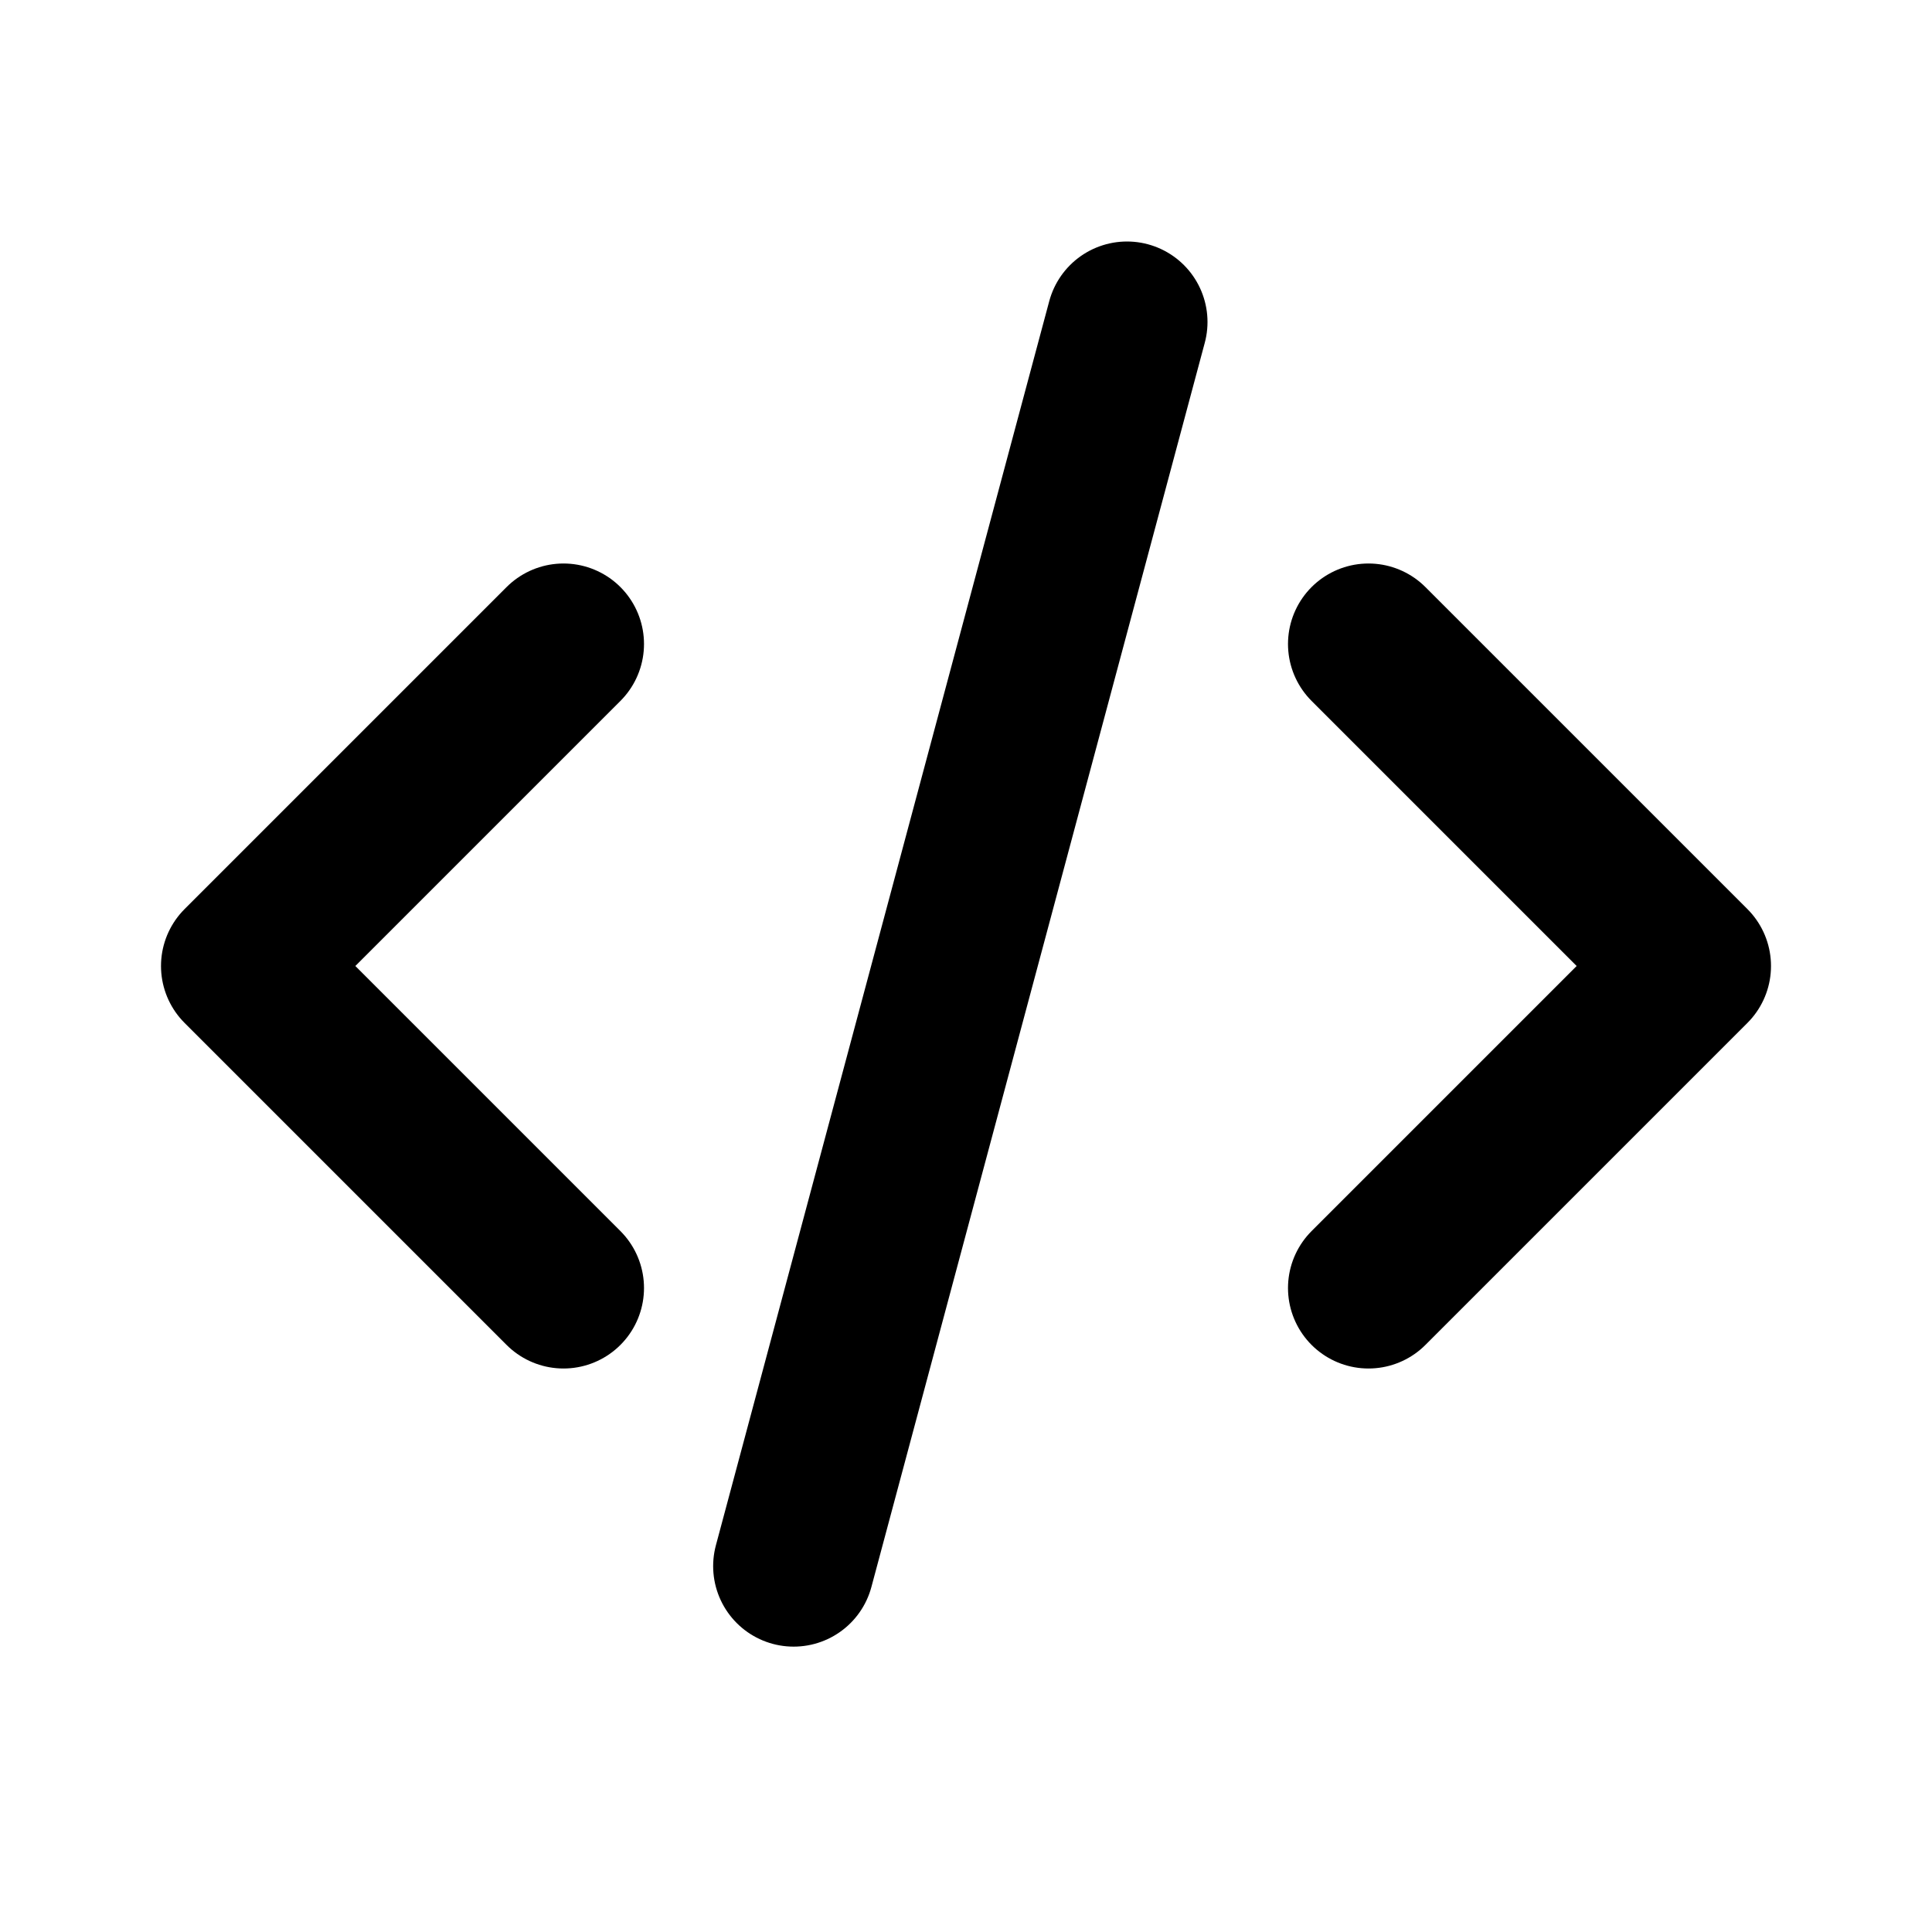
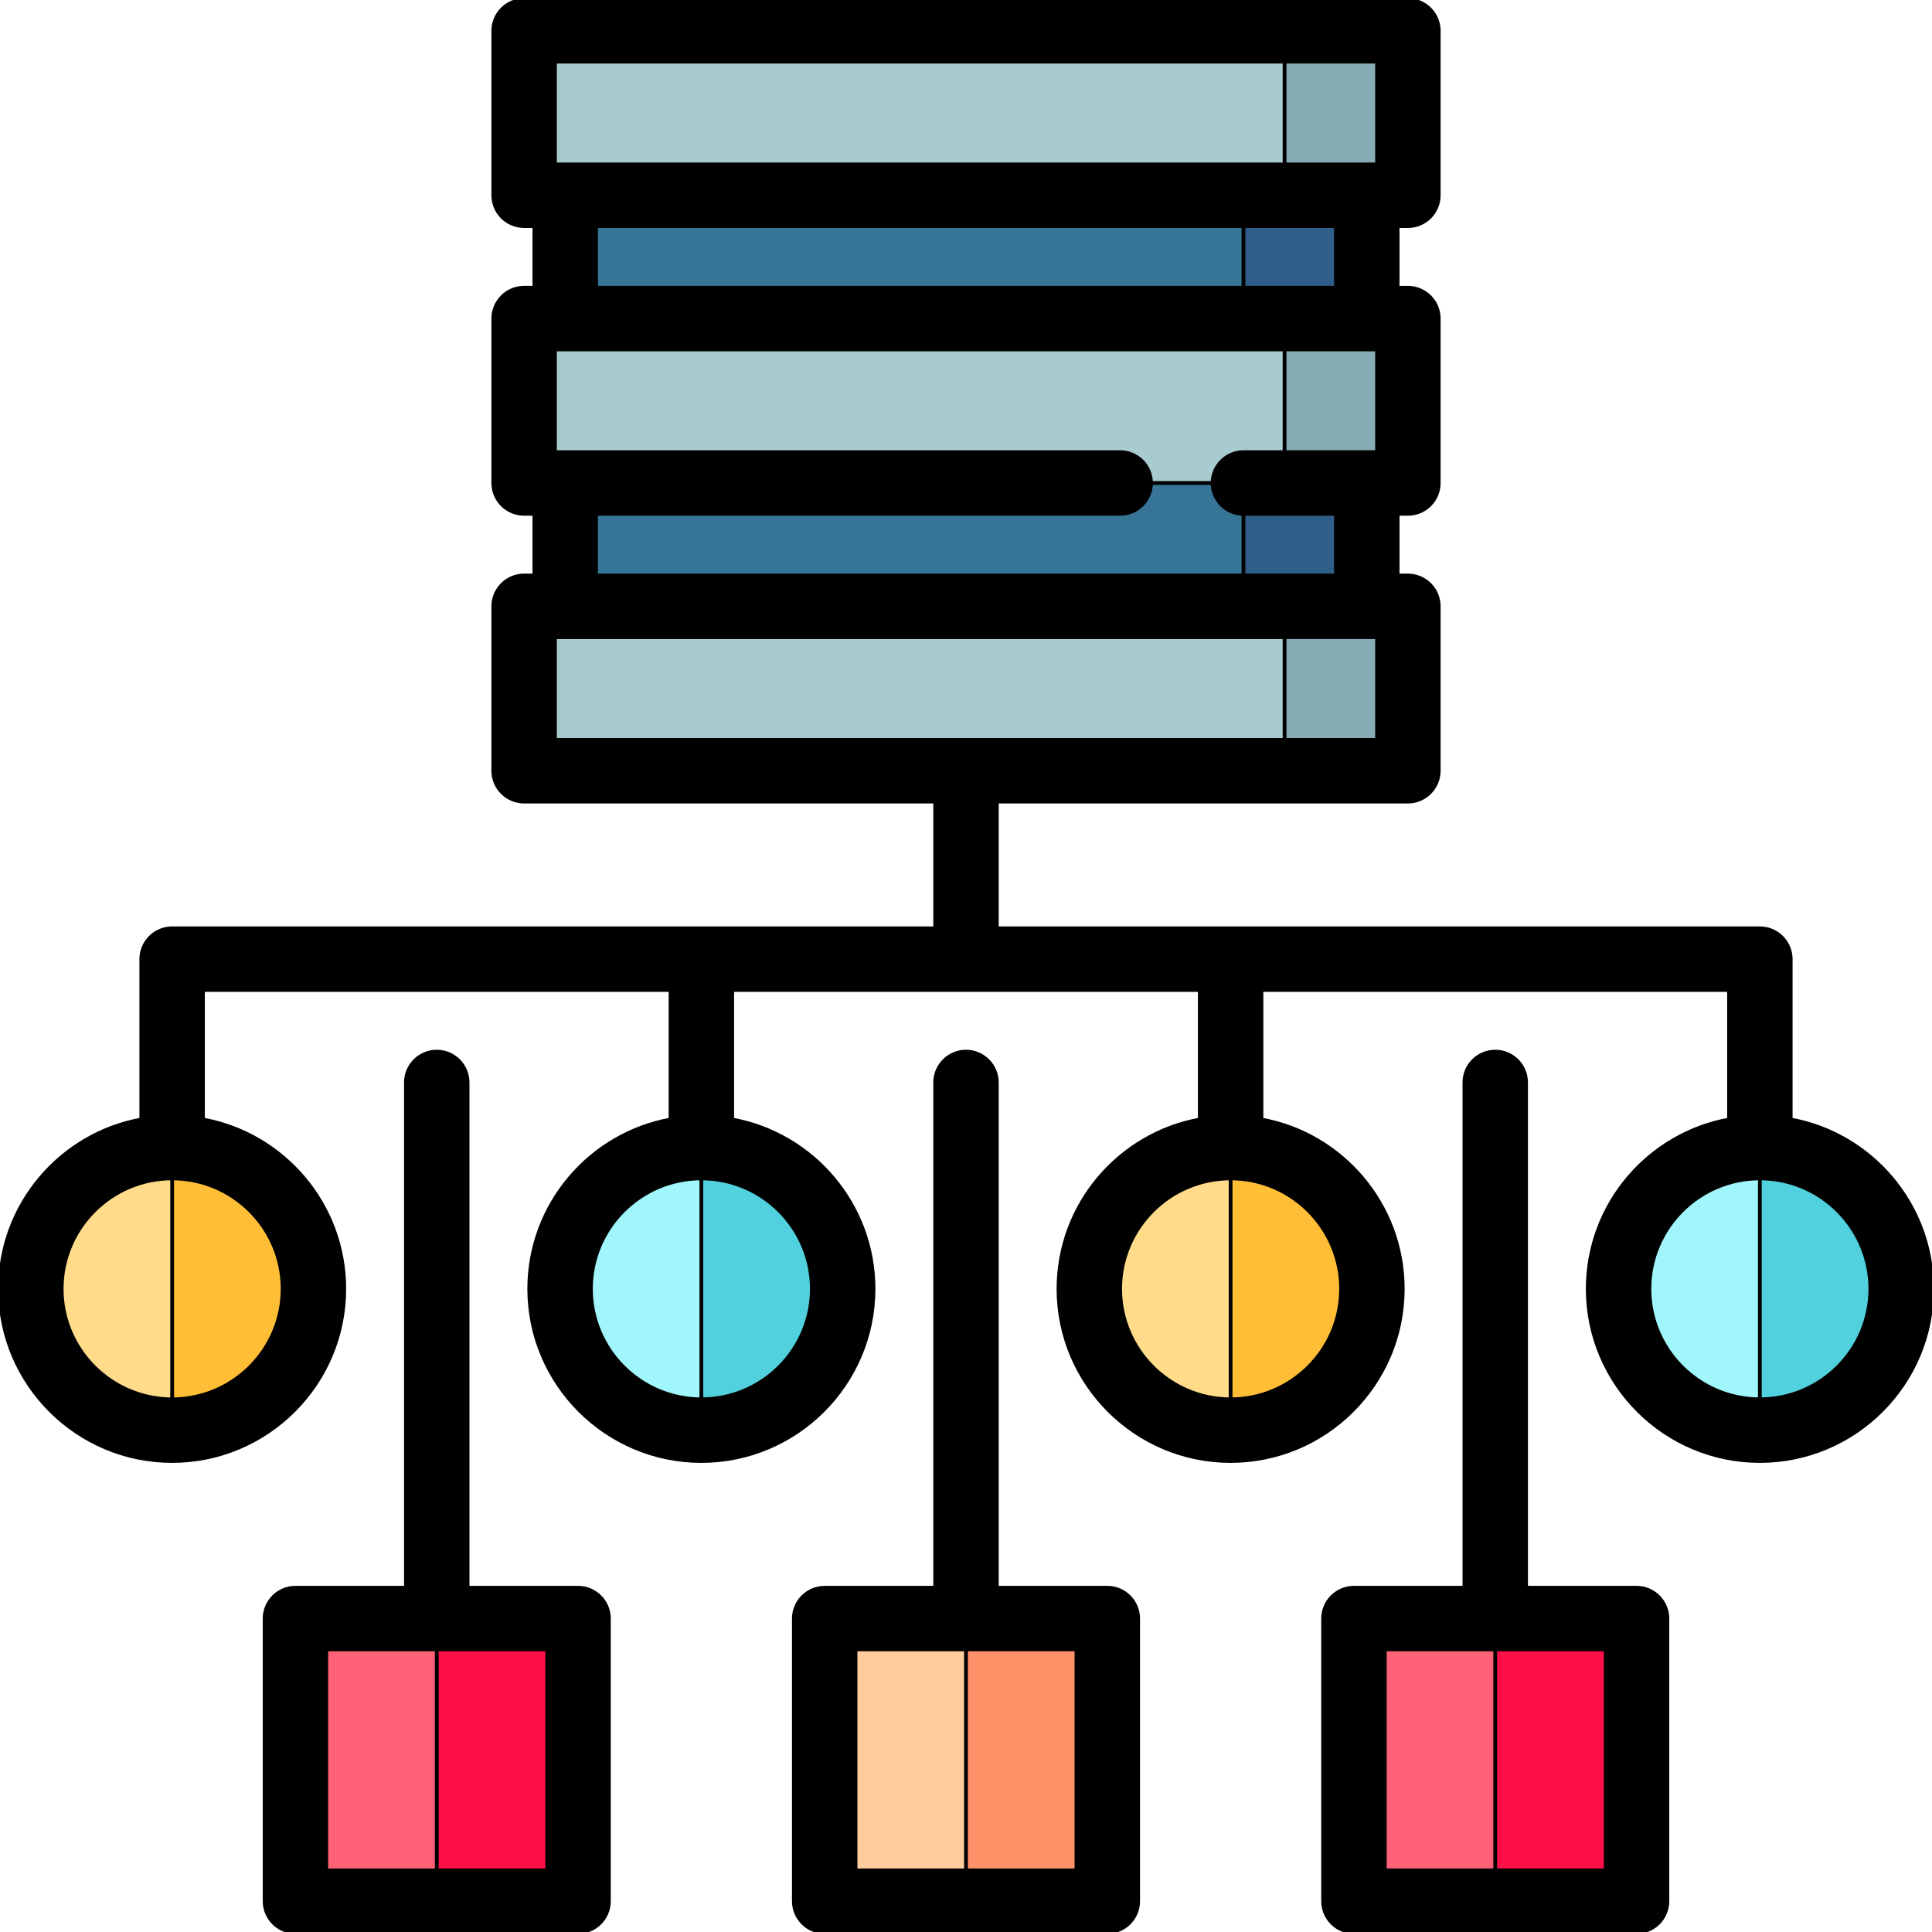
- <svg xmlns="http://www.w3.org/2000/svg" width="800px" height="800px" viewBox="0 0 24 24" fill="none">
-   <path d="M7 8L3 12L7 16" stroke="#000000" stroke-width="2" stroke-linecap="round" stroke-linejoin="round" />
-   <path d="M17 8L21 12L17 16" stroke="#000000" stroke-width="2" stroke-linecap="round" stroke-linejoin="round" />
-   <path d="M14 4L9.859 19.455" stroke="#000000" stroke-width="2" stroke-linecap="round" stroke-linejoin="round" />
+ <svg xmlns="http://www.w3.org/2000/svg" version="1.1" id="Layer_1" viewBox="0 0 512 512" xml:space="preserve" width="256px" height="256px" fill="#000000" stroke="#000000">
+   <g id="SVGRepo_bgCarrier" stroke-width="0" />
+   <g id="SVGRepo_tracerCarrier" stroke-linecap="round" stroke-linejoin="round" />
+   <g id="SVGRepo_iconCarrier">
+     <polygon style="fill:#2F5E88;" points="329.532,29.957 307.745,106.213 329.532,182.468 362.213,182.468 362.213,29.957 " />
+     <rect x="149.787" y="29.957" style="fill:#367596;" width="179.745" height="152.511" />
+     <polygon style="fill:#88ACB5;" points="340.426,160.681 318.638,182.468 340.426,204.255 373.106,204.255 373.106,160.681 " />
+     <rect x="138.894" y="160.681" style="fill:#A7CBCF;" width="201.532" height="43.574" />
+     <polygon style="fill:#88ACB5;" points="340.426,8.17 318.638,29.957 340.426,51.745 373.106,51.745 373.106,8.17 " />
+     <rect x="138.894" y="8.17" style="fill:#A7CBCF;" width="201.532" height="43.574" />
+     <polygon style="fill:#88ACB5;" points="340.426,84.426 318.638,106.213 340.426,128 373.106,128 373.106,84.426 " />
+     <rect x="138.894" y="84.426" style="fill:#A7CBCF;" width="201.532" height="43.574" />
+     <path style="fill:#FFBE35;" d="M45.622,304.117l-21.787,37.441l21.787,37.452c20.687,0,37.452-16.765,37.452-37.452 C83.075,320.882,66.309,304.117,45.622,304.117z" />
+     <path style="fill:#FFDB8A;" d="M45.622,304.117v74.894c-20.687,0-37.452-16.765-37.452-37.452 C8.17,320.882,24.935,304.117,45.622,304.117z" />
+     <polygon style="fill:#FF0F47;" points="153.197,428.936 153.197,503.83 115.745,503.83 98.729,466.383 115.745,428.936 " />
+     <rect x="78.303" y="428.936" style="fill:#FF6176;" width="37.441" height="74.894" />
+     <path style="fill:#50D1DD;" d="M185.867,304.117l-21.787,37.441l21.787,37.452c20.687,0,37.452-16.765,37.452-37.452 C223.319,320.882,206.554,304.117,185.867,304.117z" />
+     <path style="fill:#A0F6FA;" d="M185.867,304.117v74.894c-20.687,0-37.452-16.765-37.452-37.452 C148.415,320.882,165.18,304.117,185.867,304.117z" />
+     <path style="fill:#FFBE35;" d="M326.122,304.117l-21.787,37.441l21.787,37.452c20.687,0,37.452-16.765,37.452-37.452 C363.574,320.882,346.809,304.117,326.122,304.117z" />
+     <path style="fill:#FFDB8A;" d="M326.122,304.117v74.894c-20.687,0-37.452-16.765-37.452-37.452 C288.67,320.882,305.435,304.117,326.122,304.117z" />
+     <path style="fill:#50D1DD;" d="M466.378,304.117l-21.787,37.441l21.787,37.452c20.687,0,37.452-16.765,37.452-37.452 C503.83,320.882,487.064,304.117,466.378,304.117z" />
+     <path style="fill:#A0F6FA;" d="M466.378,304.117v74.894c-20.687,0-37.452-16.765-37.452-37.452 C428.925,320.882,445.691,304.117,466.378,304.117z" />
+     <polygon style="fill:#FF9269;" points="293.447,428.936 293.447,503.83 256,503.83 238.979,466.383 256,428.936 " />
+     <rect x="218.548" y="428.936" style="fill:#FFCD9C;" width="37.447" height="74.894" />
+     <polygon style="fill:#FF0F47;" points="433.702,428.936 433.702,503.83 396.255,503.83 379.234,466.383 396.255,428.936 " />
+     <rect x="358.803" y="428.936" style="fill:#FF6176;" width="37.447" height="74.894" />
+     <path d="M474.553,296.69v-42.506c0-4.512-3.657-8.17-8.17-8.17H264.17v-33.588h108.936c4.513,0,8.17-3.658,8.17-8.17v-43.574 c0-4.512-3.657-8.17-8.17-8.17h-2.723v-16.34h2.723c4.513,0,8.17-3.658,8.17-8.17V84.426c0-4.512-3.657-8.17-8.17-8.17h-2.723 v-16.34h2.723c4.513,0,8.17-3.658,8.17-8.17V8.17c0-4.512-3.657-8.17-8.17-8.17H138.894c-4.512,0-8.17,3.658-8.17,8.17v43.574 c0,4.512,3.658,8.17,8.17,8.17h2.723v16.34h-2.723c-4.512,0-8.17,3.658-8.17,8.17V128c0,4.512,3.658,8.17,8.17,8.17h2.723v16.34 h-2.723c-4.512,0-8.17,3.658-8.17,8.17v43.574c0,4.512,3.658,8.17,8.17,8.17H247.83v33.588H45.617c-4.512,0-8.17,3.658-8.17,8.17 v42.506C16.181,300.554,0,319.197,0,341.561c0,25.153,20.464,45.617,45.617,45.617s45.617-20.464,45.617-45.617 c0-22.363-16.181-41.007-37.447-44.87v-34.336h123.915v34.336c-21.265,3.863-37.447,22.506-37.447,44.87 c0,25.153,20.464,45.617,45.617,45.617s45.617-20.464,45.617-45.617c0-22.363-16.181-41.007-37.447-44.87v-34.336h123.915v34.336 c-21.265,3.863-37.447,22.506-37.447,44.87c0,25.153,20.464,45.617,45.617,45.617s45.617-20.464,45.617-45.617 c0-22.363-16.181-41.007-37.447-44.87v-34.336h123.915v34.336c-21.265,3.863-37.447,22.506-37.447,44.87 c0,25.153,20.464,45.617,45.617,45.617S512,366.713,512,341.561C512,319.197,495.819,300.554,474.553,296.69z M147.064,16.34 h217.872v27.234H147.064V16.34z M157.957,59.915h196.085v16.34H157.957V59.915z M157.957,136.17h138.894 c4.513,0,8.17-3.658,8.17-8.17c0-4.512-3.657-8.17-8.17-8.17H147.064V92.596h217.872v27.234h-35.404c-4.513,0-8.17,3.658-8.17,8.17 c0,4.512,3.657,8.17,8.17,8.17h24.511v16.34H157.957V136.17z M147.064,168.851h217.872v27.234H147.064V168.851z M74.894,341.561 c0,16.143-13.133,29.277-29.277,29.277S16.34,357.703,16.34,341.561s13.133-29.277,29.277-29.277S74.894,325.417,74.894,341.561z M215.149,341.561c0,16.143-13.133,29.277-29.277,29.277s-29.277-13.133-29.277-29.277s13.133-29.277,29.277-29.277 S215.149,325.417,215.149,341.561z M355.404,341.561c0,16.143-13.133,29.277-29.277,29.277s-29.277-13.134-29.277-29.277 s13.133-29.277,29.277-29.277S355.404,325.417,355.404,341.561z M466.383,370.837c-16.143,0-29.277-13.133-29.277-29.277 s13.133-29.277,29.277-29.277s29.277,13.133,29.277,29.277S482.526,370.837,466.383,370.837z" />
+     <path d="M153.191,420.766h-29.277V286.865c0-4.512-3.658-8.17-8.17-8.17c-4.512,0-8.17,3.658-8.17,8.17v133.901H78.298 c-4.512,0-8.17,3.658-8.17,8.17v74.894c0,4.512,3.658,8.17,8.17,8.17h74.894c4.512,0,8.17-3.658,8.17-8.17v-74.894 C161.362,424.424,157.704,420.766,153.191,420.766z M145.021,495.66H86.468v-58.553h58.553V495.66z" />
+     <path d="M293.447,420.766H264.17V286.865c0-4.512-3.657-8.17-8.17-8.17c-4.512,0-8.17,3.658-8.17,8.17v133.901h-29.277 c-4.512,0-8.17,3.658-8.17,8.17v74.894c0,4.512,3.658,8.17,8.17,8.17h74.894c4.513,0,8.17-3.658,8.17-8.17v-74.894 C301.617,424.424,297.96,420.766,293.447,420.766z M285.277,495.66h-58.553v-58.553h58.553V495.66z" />
+     <path d="M433.702,420.766h-29.277V286.865c0-4.512-3.657-8.17-8.17-8.17c-4.513,0-8.17,3.658-8.17,8.17v133.901h-29.277 c-4.513,0-8.17,3.658-8.17,8.17v74.894c0,4.512,3.657,8.17,8.17,8.17h74.894c4.513,0,8.17-3.658,8.17-8.17v-74.894 C441.872,424.424,438.215,420.766,433.702,420.766z M425.532,495.66h-58.553v-58.553h58.553V495.66z" />
+   </g>
</svg>
